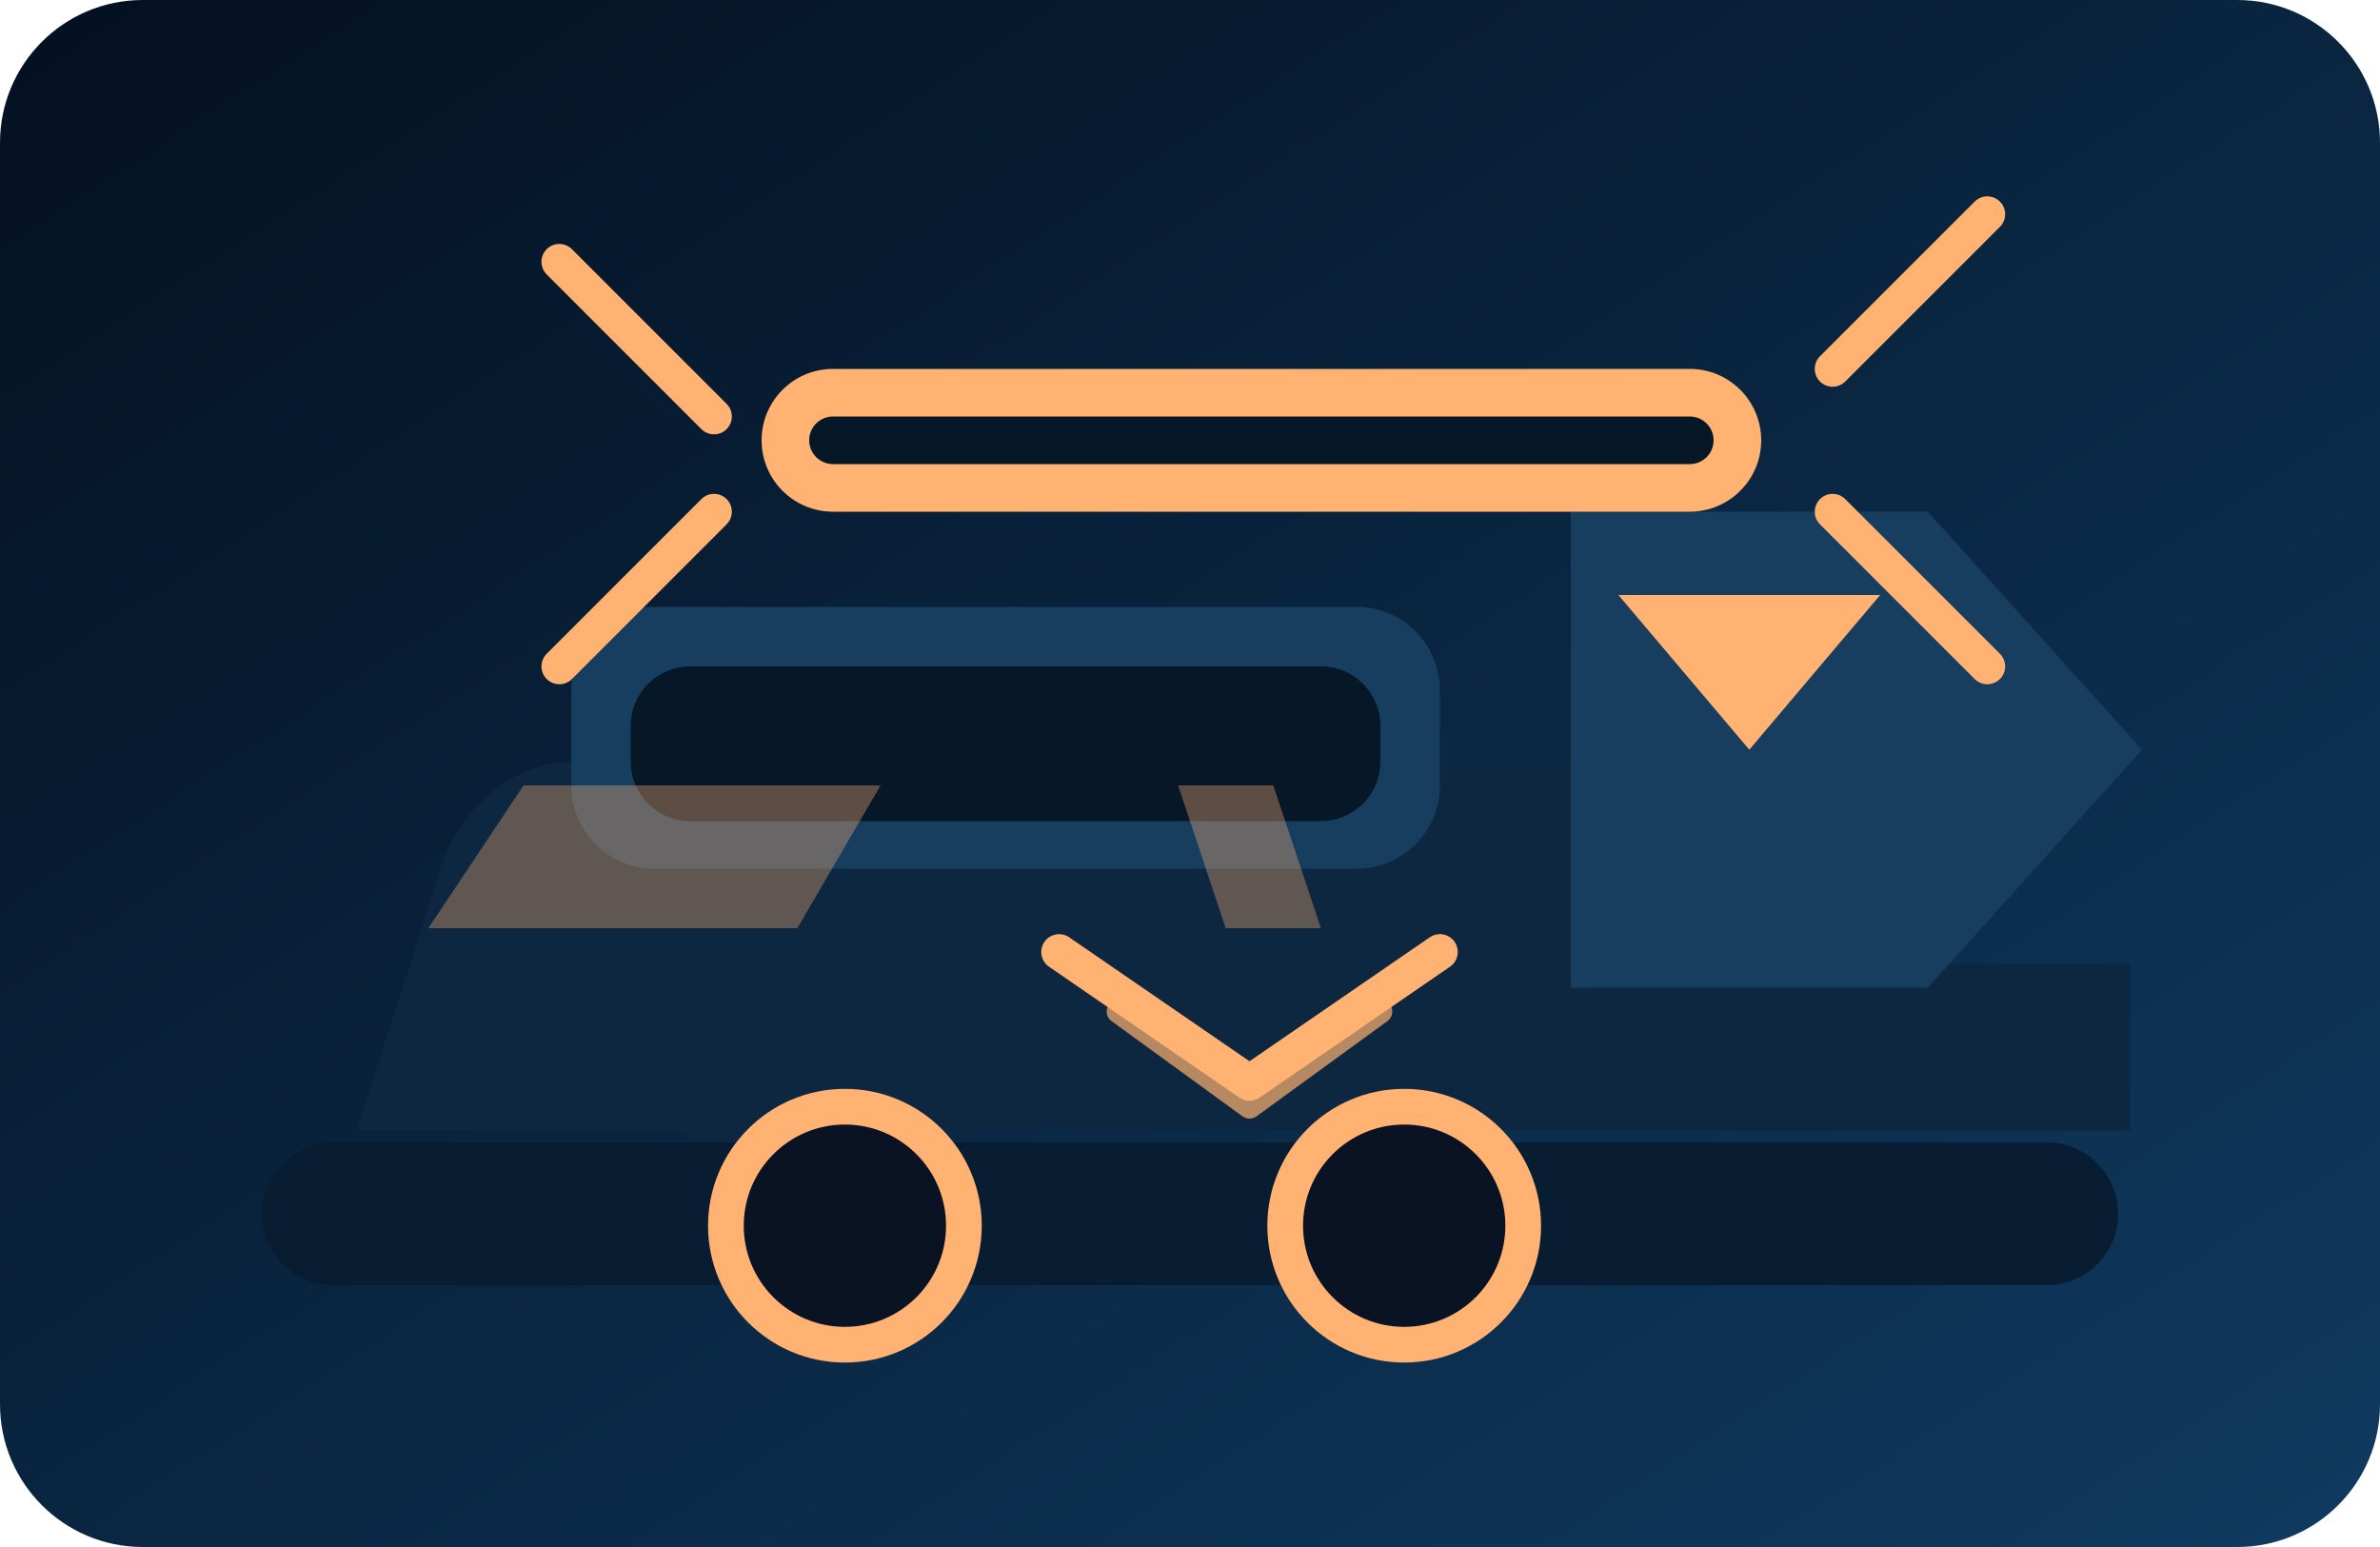
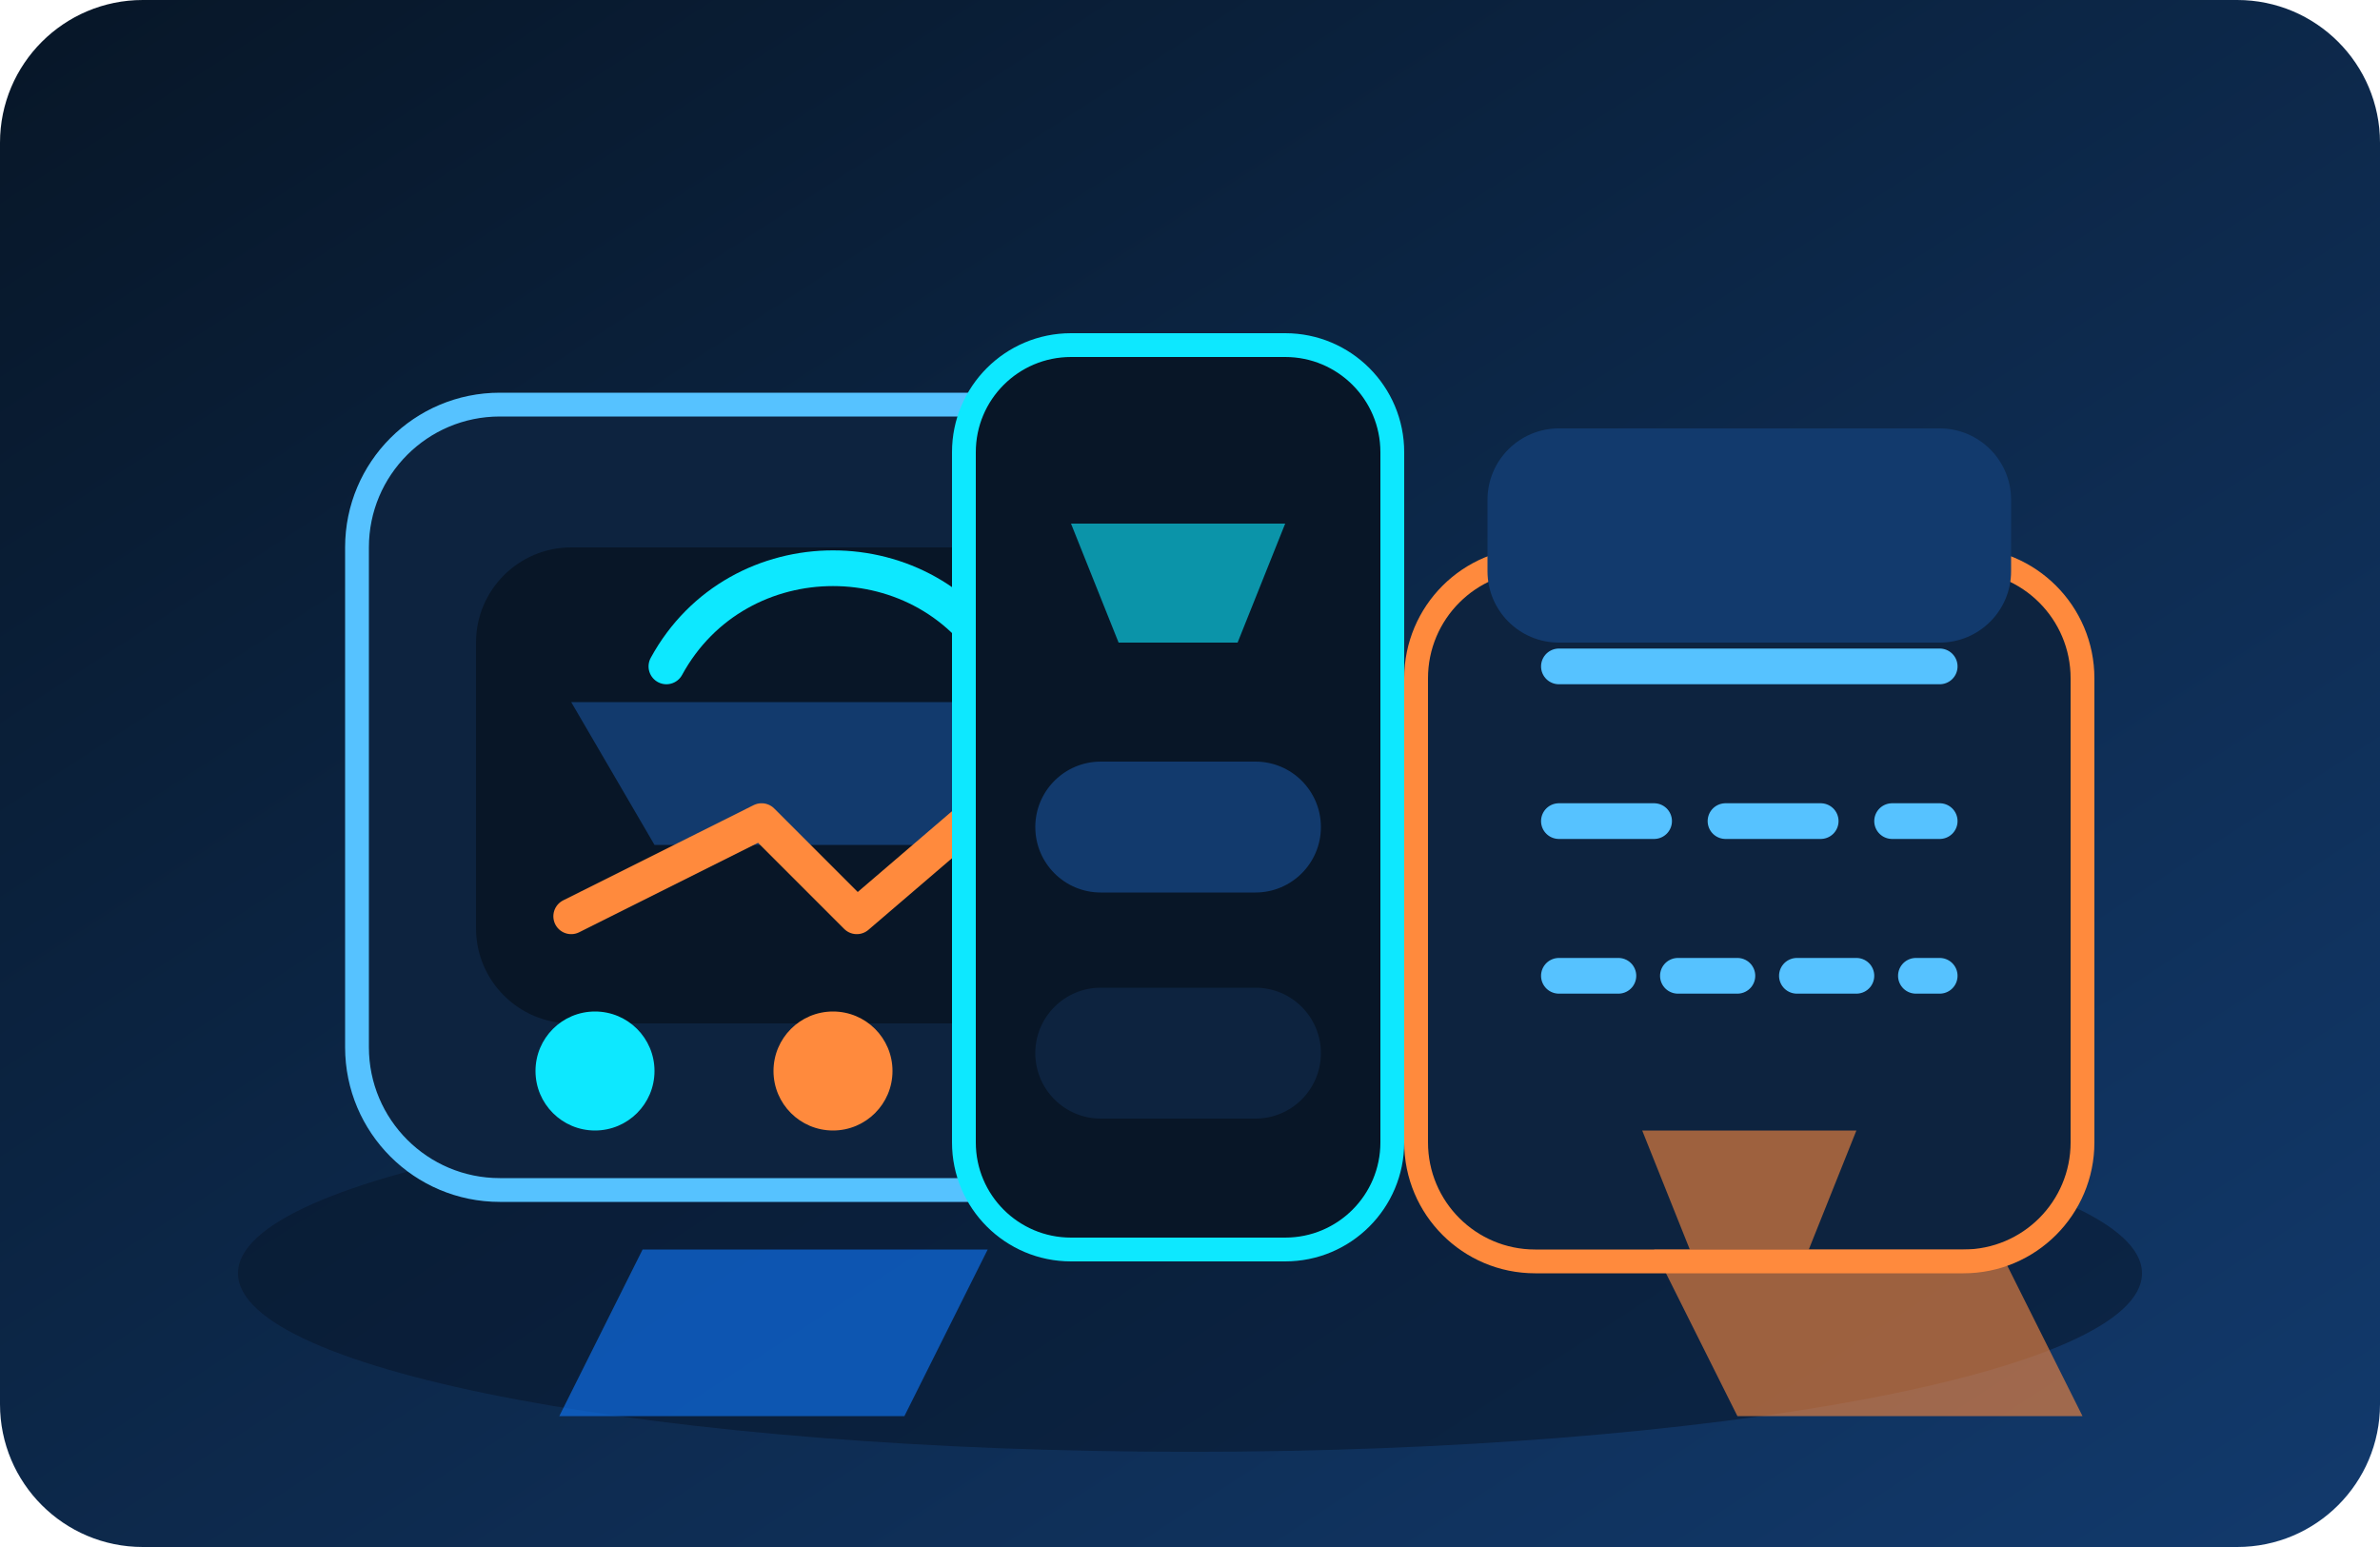
- <svg xmlns="http://www.w3.org/2000/svg" viewBox="0 0 400 260" role="img" aria-labelledby="title">
+ <svg xmlns="http://www.w3.org/2000/svg" viewBox="0 0 400 260" role="img" aria-labelledby="title desc">
  <defs>
-     <linearGradient id="bg11" x1="0%" y1="0%" x2="100%" y2="100%">
-       <stop offset="0%" stop-color="#041020" />
-       <stop offset="100%" stop-color="#0f3a60" />
+     <linearGradient id="bg" x1="0%" y1="0%" x2="100%" y2="100%">
+       <stop offset="0%" stop-color="#071627" />
+       <stop offset="100%" stop-color="#123a6d" />
    </linearGradient>
  </defs>
-   <rect width="400" height="260" rx="24" fill="url(#bg11)" />
-   <rect x="44" y="192" width="312" height="24" rx="12" fill="#081d31" />
-   <path d="M84 128h184l18 24c4 6 12 10 20 10h52v28H60l14-44c4-12 14-18 22-18z" fill="#0d2741" />
-   <rect x="96" y="102" width="146" height="44" rx="14" fill="#173d5f" />
-   <rect x="106" y="112" width="126" height="26" rx="10" fill="#061728" />
-   <path d="M264 86h60l36 40-36 40h-60z" fill="#173d5f" />
-   <path d="M272 100h44l-22 26z" fill="#ffb272" />
-   <path d="M88 132h60l-14 24H72z" fill="#ffb272" opacity="0.35" />
-   <path d="M198 132h16l8 24h-16z" fill="#ffb272" opacity="0.35" />
-   <circle cx="142" cy="206" r="20" fill="#091324" stroke="#ffb272" stroke-width="6" />
-   <circle cx="236" cy="206" r="20" fill="#091324" stroke="#ffb272" stroke-width="6" />
-   <rect x="128" y="62" width="168" height="24" rx="12" fill="#ffb272" />
-   <rect x="136" y="70" width="152" height="8" rx="4" fill="#061728" />
-   <path d="M120 70l-26-26" stroke="#ffb272" stroke-width="6" stroke-linecap="round" />
-   <path d="M120 86l-26 26" stroke="#ffb272" stroke-width="6" stroke-linecap="round" />
-   <path d="M308 62l26-26" stroke="#ffb272" stroke-width="6" stroke-linecap="round" />
-   <path d="M308 86l26 26" stroke="#ffb272" stroke-width="6" stroke-linecap="round" />
-   <path d="M178 160l32 22 32-22" fill="none" stroke="#ffb272" stroke-width="6" stroke-linecap="round" stroke-linejoin="round" />
-   <path d="M188 170l22 16 22-16" fill="none" stroke="#ffb272" stroke-width="4" stroke-linecap="round" stroke-linejoin="round" opacity="0.7" />
+   <rect width="400" height="260" rx="24" fill="url(#bg)" />
+   <ellipse cx="200" cy="214" rx="160" ry="30" fill="#081529" opacity="0.55" />
+   <g transform="translate(60 68)">
+     <rect x="0" y="0" width="160" height="132" rx="24" fill="#0d233f" stroke="#56c2ff" stroke-width="4" />
+     <rect x="20" y="24" width="120" height="80" rx="16" fill="#081627" />
+     <path d="M36 50h88l-14 24H50z" fill="#123a6d" />
+     <path d="M52 44c12-22 44-22 56 0" fill="none" stroke="#0de8ff" stroke-width="6" stroke-linecap="round" />
+     <path d="M36 86l32-16 16 16 28-24" fill="none" stroke="#ff8a3d" stroke-width="6" stroke-linecap="round" stroke-linejoin="round" />
+     <circle cx="40" cy="112" r="10" fill="#0de8ff" />
+     <circle cx="80" cy="112" r="10" fill="#ff8a3d" />
+     <circle cx="120" cy="112" r="10" fill="#0de8ff" />
+   </g>
+   <g transform="translate(238 60)">
+     <rect x="0" y="34" width="112" height="118" rx="20" fill="#0d233f" stroke="#ff8a3d" stroke-width="4" />
+     <rect x="12" y="12" width="88" height="36" rx="12" fill="#123a6d" />
+     <path d="M24 52h64" stroke="#56c2ff" stroke-width="6" stroke-linecap="round" />
+     <path d="M24 78h64" stroke="#56c2ff" stroke-width="6" stroke-linecap="round" stroke-dasharray="16 12" />
+     <path d="M24 104h64" stroke="#56c2ff" stroke-width="6" stroke-linecap="round" stroke-dasharray="10 10" />
+     <path d="M38 130h36l-8 20H46z" fill="#ff8a3d" opacity="0.6" />
+   </g>
+   <g transform="translate(162 58)">
+     <rect x="0" y="0" width="72" height="152" rx="18" fill="#081627" stroke="#0de8ff" stroke-width="4" />
+     <path d="M18 30h36l-8 20H26z" fill="#0de8ff" opacity="0.6" />
+     <rect x="12" y="70" width="48" height="22" rx="11" fill="#123a6d" />
+     <rect x="12" y="108" width="48" height="22" rx="11" fill="#0d233f" />
+   </g>
+   <path d="M108 210h58l-14 28H94z" fill="#0f79ff" opacity="0.6" />
+   <path d="M278 210h58l14 28h-58z" fill="#ff8a3d" opacity="0.6" />
</svg>
